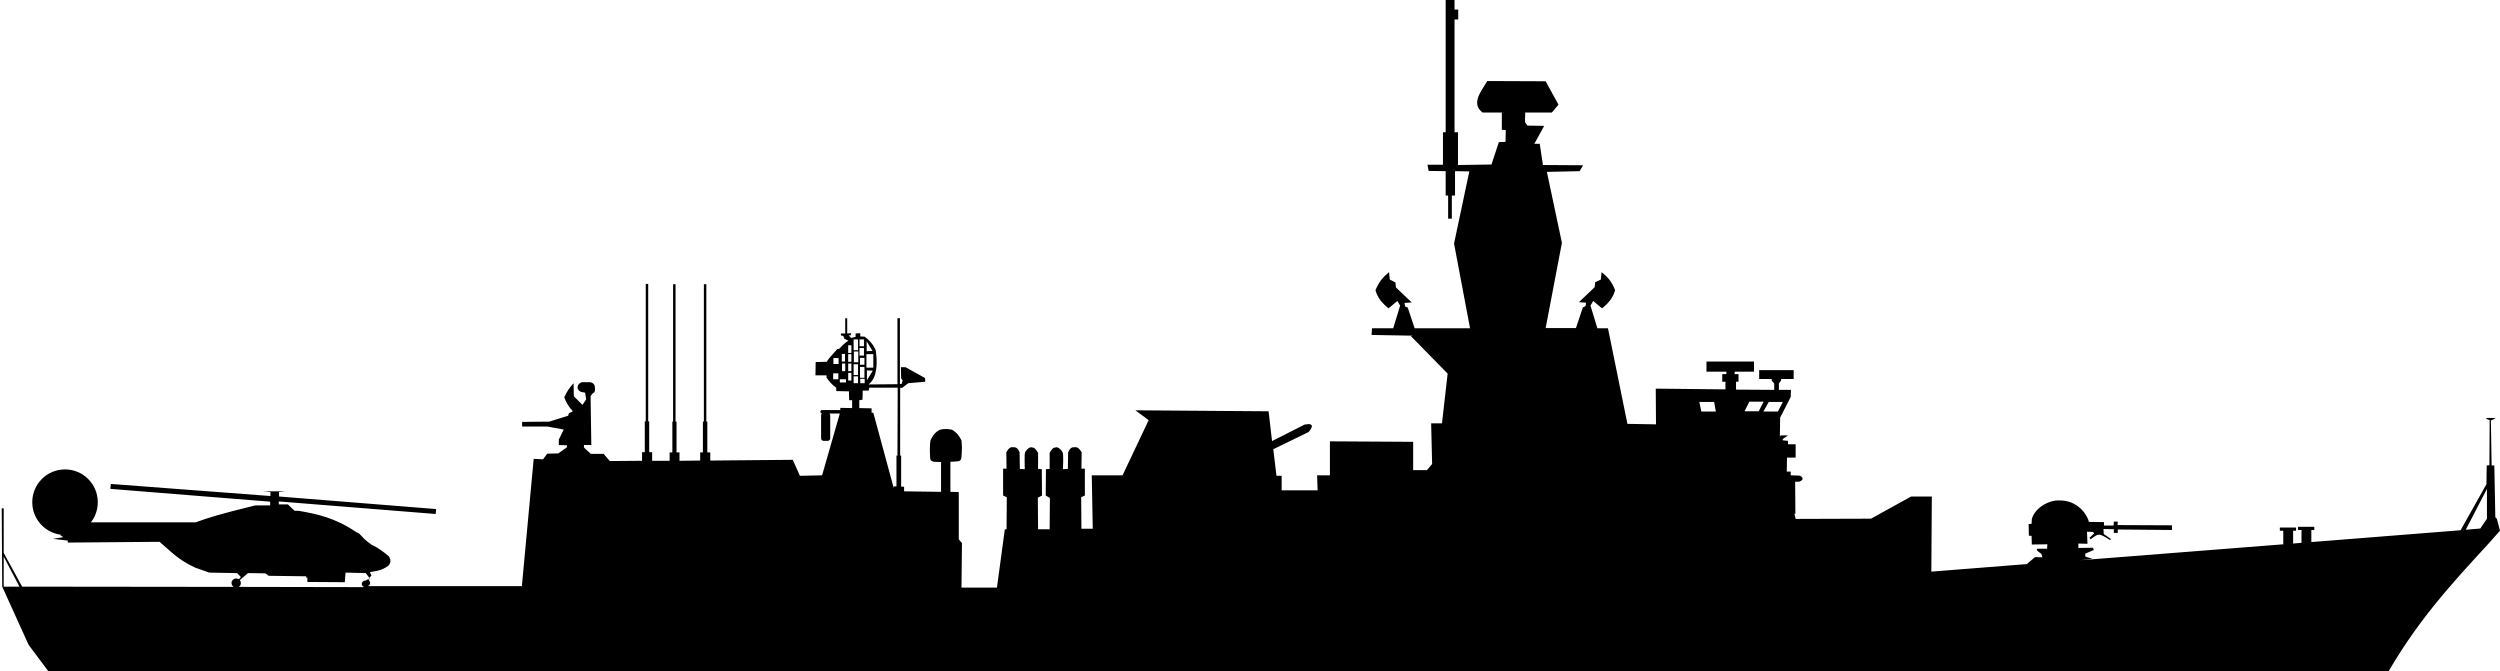
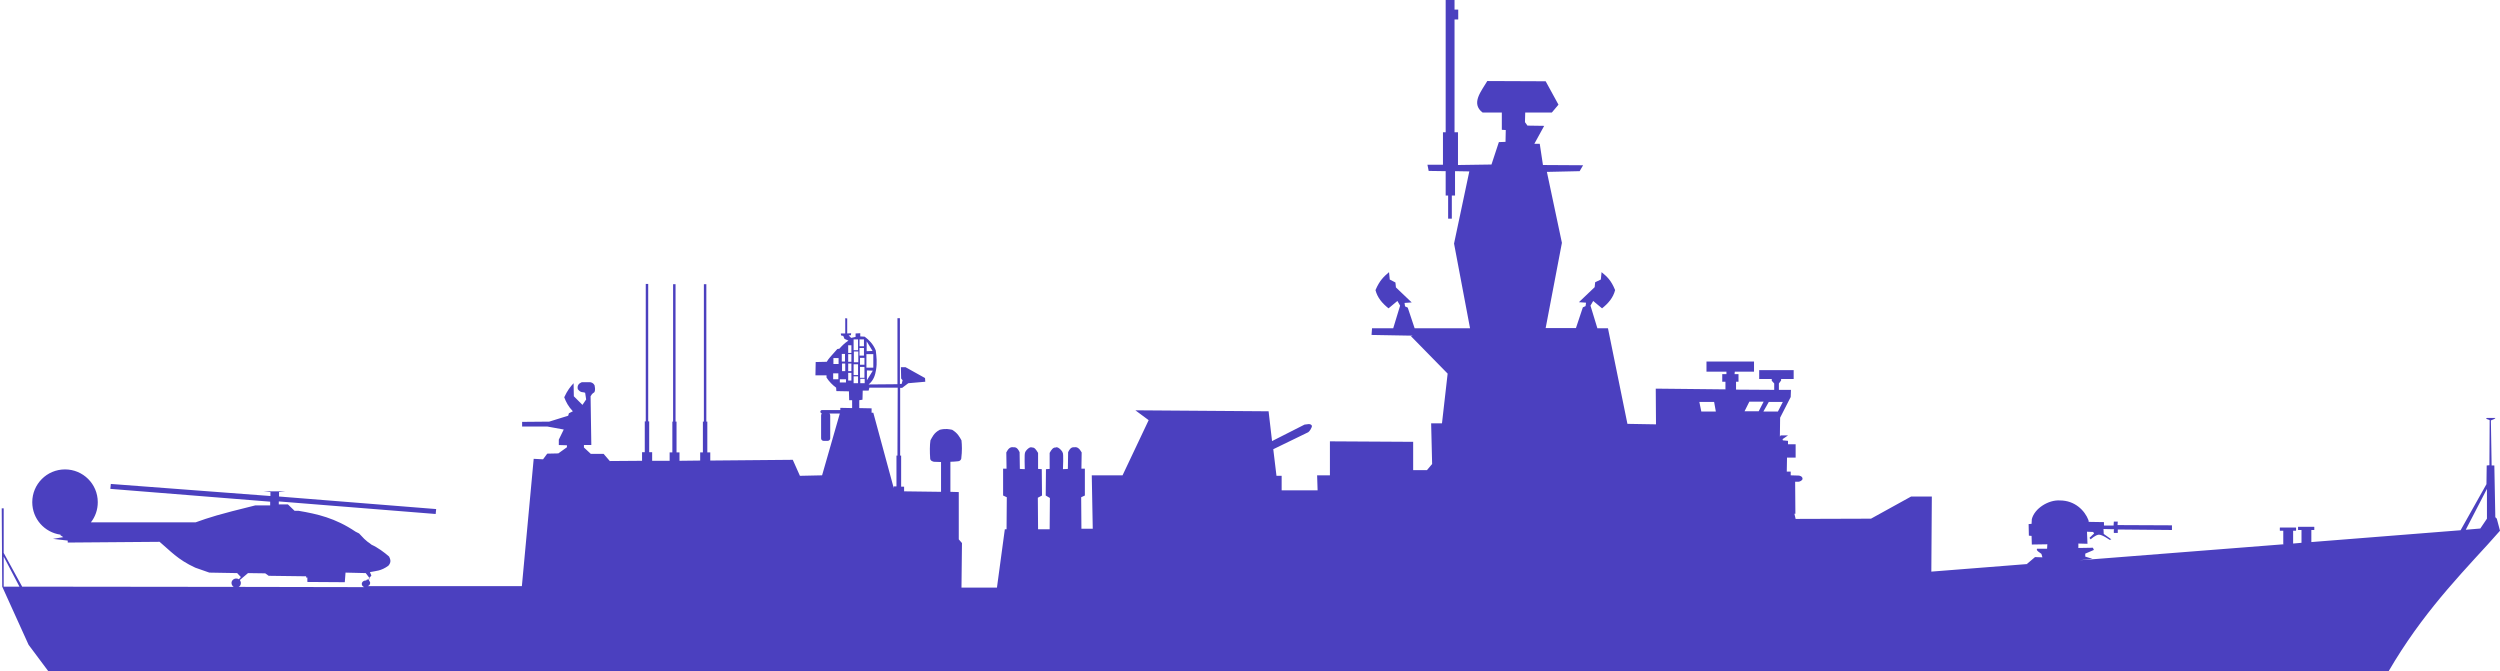
- <svg xmlns="http://www.w3.org/2000/svg" version="1.1" id="MFF" x="0px" y="0px" viewBox="0 0 1015.1 272.3" style="enable-background:new 0 0 1015.1 272.3;" xml:space="preserve">
+ <svg xmlns="http://www.w3.org/2000/svg" version="1.1" id="MFF" x="0px" y="0px" viewBox="0 0 1015.1 272.3" style="enable-background:new 0 0 1015.1 272.3;" xml:space="preserve" fill="#4B40BF">
  <path id="omtrek" d="M1013.8,210.6l-0.6-0.6l-0.4-21h-1.1l-0.3-18.3c0.6-0.2,1.9-0.7,1.8-1h-3.4c-1,0.4,0.7,0.6,1.1,0.9l-0.1,18.3  l-1.1,0.1l-0.1,7.6l-10.5,18.7l-60.6,4.8v-4.9h1.1c0.1,0,0.1-0.1,0.1-0.1V214c0-0.1-0.1-0.1-0.1-0.1h-6.4c-0.1,0-0.1,0.1-0.1,0.1  v1.1c0,0.1,0.1,0.1,0.1,0.1h1.3v5.2l-3.4,0.3v-5.2h1.1c0.1,0,0.1-0.1,0.1-0.1v-1.1c0-0.1-0.1-0.1-0.1-0.1h-6.4  c-0.1,0-0.1,0.1-0.1,0.1v1.1c0,0.1,0.1,0.1,0.1,0.1h1.3v5.2c0,0.1,0,0.2,0.1,0.3l-82.8,6.5l5.2-0.6l-2.9-0.9v-1.2l3.5-1.5l-0.4-0.9  l-5.9,0.1v-1.8l3.7,0.1l-0.2-4.9l2.5,0.1l0.4,0.6l-1.9,1.8l0.5,0.6c0,0,1.9-1.8,3.3-1.9c1.3-0.1,4.4,2.1,4.4,2.1l0.7-0.2l-3.1-2.2  l-0.1-2l4.4,0.1c-0.3,0.1-0.2,0.9-0.2,1.5h1.6V215l22,0.2v-1.9l-22.1-0.1l0.1-1.4h-1.6l-0.1,1.6h-3.9V212l-6.2-0.1l-0.1-0.7  c-1.5-3.9-5.5-8-11.6-8c-4.6-0.3-10.3,3.2-11.4,7.6l-0.1,1.9l-1.2,0.1l0.1,4.7l1.1,0.1l0.1,3.5l6.3-0.1l-0.1,1.8h-4.1  c0,0.4-0.6,0.5,1.8,2.1l0.4,1.4l-3-0.1L823,229c0,0,0.2,0,0.5,0l-39.3,3.1l0.2-30.5H776l-16.3,9l-30.6,0.1l-0.5-2.1h0.4l-0.1-13h1.4  c0.4,0,1.6-0.5,1.6-1.2c0-1-1.2-1.3-1.6-1.3l-3.2-0.1v-1.5h-1.6l0.1-5.7h3.5v-5.4H726V179l-2.1-0.2l-0.1-0.5l2.2-1.5h-3l-0.3,0.5  l0.1-7.7l4.3-8.4l0.1-2.9h-4.9v-2.6l0,0l0.9-1.2v-0.6h5.1v-3.6h-14v3.6h5.1v0.7l1,1.1v2.6l-15.5-0.1V155h1v-3.1h-1.6l0.1-1h7.8v-4.1  h-19.3v4.1h8.1v1h-1.7v3.1h1.3v3.1l-28.3-0.3l0.1,14.5l-11.6-0.2l-7.9-38.8h-4.3l-2.8-9.2l1.1-1.9l3.6,3c2.6-2.1,4.5-4.3,5.3-7.4  c-1.6-4-3.3-5.5-5.5-7.3l-0.3,3l-2.3,1.1l-0.2,2l-6.4,6.1l2.9,0.2l-0.2,1.4l-1.1,0.5l-2.8,8.4h-12.3l6.6-34.6l-6.1-28.8l13.3-0.3  l1.4-2.4L626.5,67l-1.3-8.6H623l4-7.3l-6.8-0.1l-1-1.4l0.1-3.9h10.8l2.7-3.2l-5.2-9.5l-23.7-0.1c-2.4,4.1-6.8,9.1-1.9,12.8h7.8v7  l1.6,0.1l-0.1,4.8l-2.7,0.1l-3,9.1L592,67V53.7h-1.4V7.9h1.5v-4h-1.5V0H587v53.7h-1.1v13.2h-6.3l0.5,2.5l6.9,0.1v9.9h1v9.4h1.5v-9.4  h1.3v-9.9l5.8,0.1l-6.2,29.3l6.5,34.4h-22.5l-2.8-8.4l-1.1-0.5l-0.2-1.4l2.9-0.2l-6.4-6.1l-0.2-2l-2.3-1.2l-0.3-3  c-2.1,1.8-3.8,3.3-5.5,7.3c0.8,3.1,2.7,5.3,5.3,7.4l3.6-3l1.1,1.9l-2.8,9.2h-8.6l-0.2,2.7l16.7,0.3l-0.7,0.2l14.9,15.2l-2.3,20.2  h-4.4l0.4,16.5l-2.1,2.5h-5.6v-11.5l-33.8-0.2V193h-5.2l0.2,6.1h-14.6v-5.9h-2.1l-1.3-10.8l14.2-6.9c0.5-0.3,1.5-1.8,1.5-2.6  c-0.6-1.2-2.1-0.5-3-0.5l-13.2,6.7l-1.4-12.1l-54.1-0.4l5.4,4L455.8,193h-12.5l0.4,21.7h-4.6l-0.1-12.8l1.5-0.7v-10.9h-1.4l0.1-6.6  c-0.9-1.6-1.8-2.3-2.9-2.1c-0.8,0-1.6-0.1-2.6,2l-0.1,6.8l-2,0.1c0,0,0.3-6.5-0.1-6.6c0.1-0.5-1.9-2.8-2.8-2.2  c-1.1-0.1-1.8,0.9-2.5,2.2v6.5l-1.5,0.1l-0.1,10.7l1.7,1l-0.1,12.7h-4.7l-0.1-12.8l1.7-0.9l-0.1-10.7l-1.5-0.1v-6.5  c-0.8-1.3-1.4-2.3-2.5-2.2c-1-0.6-2.9,1.7-2.8,2.2c-0.3,0.1-0.1,6.6-0.1,6.6l-2-0.1l-0.1-6.8c-1-2.1-1.8-2-2.6-2  c-1.1-0.2-2,0.5-2.8,2.1l0.1,6.6h-1.4v10.9l1.5,0.7l-0.1,13H408l-3.2,23.7h-14.4l0.2-18.1l-1.3-1.5v-19.2l-3.4-0.1v-12.2  c1,0,1.9-0.1,3-0.2c0.8,0,1.2-0.5,1.4-1c0.4-3.3,0.3-5.5,0.1-7.5c-0.8-1.4-1.5-2.9-3.8-4.3c-1.3-0.2-2.4-0.6-5,0  c-2.5,1.3-3.1,3.1-3.8,4.3c-0.3,2-0.3,4.6-0.1,7.5c0.1,0.7,0.7,1,1.5,1.2c1,0,1.9,0.1,2.9,0.1v12.1l-15-0.2v-1.9h-1.2V185h-0.4  v-27.5h0.8l2.5-1.9l6.9-0.6l-0.1-1.5l-7.9-4.4h-1.9l0.1,4.6l0.6,0.7l-0.4,1.5h-0.7v-26.7h-1V156l-11.7,0.1c2.2-1.8,2.7-4.1,3-5.9  c0.5-2.9,0.2-5.4-0.1-7.9c-1.1-2.7-2.8-4.3-4.5-5.6l-1.8-0.1v-1.3l-1.9,0.1v1.4l-1.8,0.4l-1-1l0.9-0.1l0.1-0.8l-1.6,0.1v-6.1  l-0.8-0.1v6.2h-1.8l0.1,0.8l0.9,0.2l0.5,1.2l1.6,0.7c-1.7,1.1-2.7,2.2-3.7,3.3l-0.8,0.1c-2.9,3.3-3.5,3.8-4.3,5.2l-4.5,0.1l-0.1,5.4  h4.5v0.9c1.1,1.7,2.4,3,3.9,4.1l0.1,1.4l5.1,0.1l0.1,3.6h1.2v3.2l-4.8-0.1v0.9h-7.4c-0.4,0-0.7,0.3-0.7,0.7c0,0.3,0.3,0.6,0.6,0.7  c-0.2,0.2-0.3,0.5-0.3,0.8v9.3c0,0.6,0.5,1,1,1h1.7c0.6,0,1-0.5,1-1v-9.3c0-0.3-0.1-0.6-0.3-0.8h4.2l-7.2,25.1l-9,0.2l-2.9-6.5  l-33.5,0.3v-3.3h-1.2v-12.5h-0.4v-55.8h-1v55.8h-0.4v12.5h-1.1v3.3l-8.4,0.1v-3.4h-1.2v-12.5h-0.4v-55.8h-1v55.8H273v12.5h-1.1v3.4  h-7.1v-3.5h-1.2v-12.5h-0.4v-55.8h-1v55.8h-0.4v12.5h-1.1v3.5l-13.1,0.1l-2.5-2.9h-5.2l-2.8-2.6v-1h3l-0.3-19.8  c0.3-0.5,0.6-1.1,1.5-1.6c0.5-0.8,0.3-1.9,0.1-2.9c-0.5-0.9-1.2-1.1-1.7-1.2h-3.5c-1.2,0.5-1.9,1.3-1.6,2.8c1.3,1.7,2,1,3,1.5  l0.4,2.7l-1.5,2.2l-3.5-3.5l-0.1-5.3c-1.3,1.4-2.5,2.9-3.8,5.7c0.7,1.9,1.7,3.8,3.5,5.7l-1.6,0.8l-0.3,1l-7.7,2.4l-11,0.1v1.9h10.3  l6.6,1.2l-2,4.1v2.2l3.3,0.1v0.8l-3.5,2.5l-4.5,0.1l-1.7,2.3l-3.8-0.2l-4.8,51.7h-62.6c0.6-0.2,1-0.7,1-1.3c0-0.4-0.2-0.7-0.5-1  l0.2-0.2l-0.3-0.5l1.1-1.3l-0.6-1.4c2.4-0.5,4.5-0.4,7.5-2.6c1.3-1.5,0.8-2.6,0.3-3.7c-1.9-1.7-4.8-3.8-7.1-4.8  c-1.2-1.1-1.6-0.7-5.1-4.6l-1.4-0.7c-8.3-5.6-15.6-7.2-23.2-8.5h-1.6l-2.7-2.6h-3.7v-0.1v-1.1l63.7,5.1l0.2-2l-63.8-5.1v-1.8  l2.6-0.3H107l2.8,0.3v1.6L45,196.5l-0.2,2l64.9,5.2v1.5h-6c-15.4,3.8-18.4,4.8-24.3,6.9H36.9c1.8-2.3,2.8-5.1,2.8-8.2  c0-7.4-6-13.3-13.3-13.3c-7.4,0-13.3,6-13.3,13.3c0,6.8,5,12.3,11.5,13.2l-0.1,0.2l1.2,0.8l-4.2,0.7l6,0.7v0.8l37.3-0.3  c4.3,3.6,7.3,7.2,14.5,10.5l5.7,2l11.3,0.2l1.5,1.6l-0.8,0.9c-0.3-0.2-0.7-0.3-1.1-0.3c-1,0-1.9,0.8-1.9,1.8c0,0.7,0.4,1.3,0.9,1.6  L9,238.2l-7.5-13.7v-18.1H0.7l0.2,31.8l10.7,23.6l10,13.4l5.6,4.8l8.1,0.4l1.9,1.3l5.2,32l16.9-0.2l2.3-6.3l3.1-25.1l31.3,1.3  l0.1,0.3h-0.4l-5.3,16.6l-2.2,2.7l-1.4-0.1l-0.2-6c-1.2-2.4-2.8-4.4-6-5.3c-1.7,0.1-2.3,1.7-2.9,3.5l-0.6,4.3l-0.8,0.4l-0.4,4.4  l-3.7,0.2l-2.3,2.7l2.7,2.6h3.2l0.7,1.3c0,0-0.5,3.5-0.2,3.8c0.3,0.4,1.1,1.2,1.1,1.2l0.3,2.4c0.8,1.9,2.1,2.5,3.3,3.2  c1.6-0.1,3.1-1.1,4.5-2.5l1.4-3.3l-0.2-5.7l12.8-0.1l0.1-1.3l39.5-3.8c1,1,1.9,1.9,2.8,2.9l28.7-0.2l1.7,1.3l707.6-0.6  c1.7,0.1,2.3,1.3,2.7,2.7l0.6,3.8c0.7,1.4,0.9,2.9,3.3,4c11.6,4,21.1,3.9,33.6,4.8c12.6,0.6,25.4-1.7,32.8-7.3  c4.5-3.4,5.3-7.6,6.5-12.3c1.2-10.5,4.9-19.1,7.9-26.9c13.4-24.4,28.5-40.4,42.8-56l5-5.6L1013.8,210.6z M344.4,140.2h1.3v3.1h-1.3  V140.2z M341.8,143.7h1.3v3.1h-1.3V143.7z M343.2,147.6v3.1h-1.3v-3.1H343.2z M340.4,154h-2.1v-2.4h2.1V154z M340.5,147.8h-2.1v-2.4  h2.1V147.8z M343.5,155.3H341V154h2.5V155.3z M344.4,143.8h1.3v3.1h-1.3V143.8z M345.7,154.5h-1.3v-3.1h1.3V154.5z M345.7,150.7  h-1.3v-3.1h1.3V150.7z M1.5,238.2V226l6.4,12.2H1.5z M99.1,304.6l0.1-1.5l-3.1-2l9.1-16.4l6.9,0.9c8.7,4,16.6,9.9,22.8,15.6  L99.1,304.6z M96.9,238.3c0.6-0.3,0.9-0.9,0.9-1.6c0-0.4-0.2-0.8-0.4-1.2l3.3-2.8l7,0.1l1.4,1l15.3,0.2h-0.1v0.5h0.5v1.8l15.2,0.1  l0.3-3.9l8.2,0.2l1.6,2.1l-0.4,0.5l0,0H149l-0.3,0.4c0,0-0.1,0-0.2,0c-0.9,0-1.6,0.6-1.6,1.4c0,0.6,0.4,1.1,1,1.3L96.9,238.3z   M352,154.4v-4l2.4,0.1L352,154.4z M351.9,138.6l2.4,3.9l-2.4,0.1V138.6z M351.8,143.8h2.8v5.5h-2.8V143.8z M351.1,153.8v1.8h-1.8  v-1.8H351.1z M351,153.4h-1.8V149h1.8V153.4z M351,148.1h-1.8v-2.8h1.8V148.1z M349,137.8h1.8v2.8H349V137.8z M349,141.3h1.8v3.1  H349V141.3z M346.6,137.8h1.8v4.4h-1.8V137.8z M348.4,155.6h-1.8v-2.8h1.8V155.6z M348.4,152.3h-1.8v-4.4h1.8V152.3z M348.5,147.1  h-1.8v-4.4h1.8V147.1z M364.4,185H364v12.5h-1.1v0.7l-8.3-30.6h-0.7v-1.8l-5-0.1v-3.2l1.3-0.2l0.1-3.7h2.4l0.3-1.2h11.5L364.4,185  L364.4,185z M690.8,167.1l-0.8-3.9h6l0.7,3.9H690.8z M708.3,167.1l2-4h5.8l-2,3.9h-5.8V167.1z M716,167.1l2.2-3.9h5.7l-2,3.9H716z   M1007.1,214.6l-5.9,0.5l8.6-16.6v12.1l0,0L1007.1,214.6z" />
</svg>
